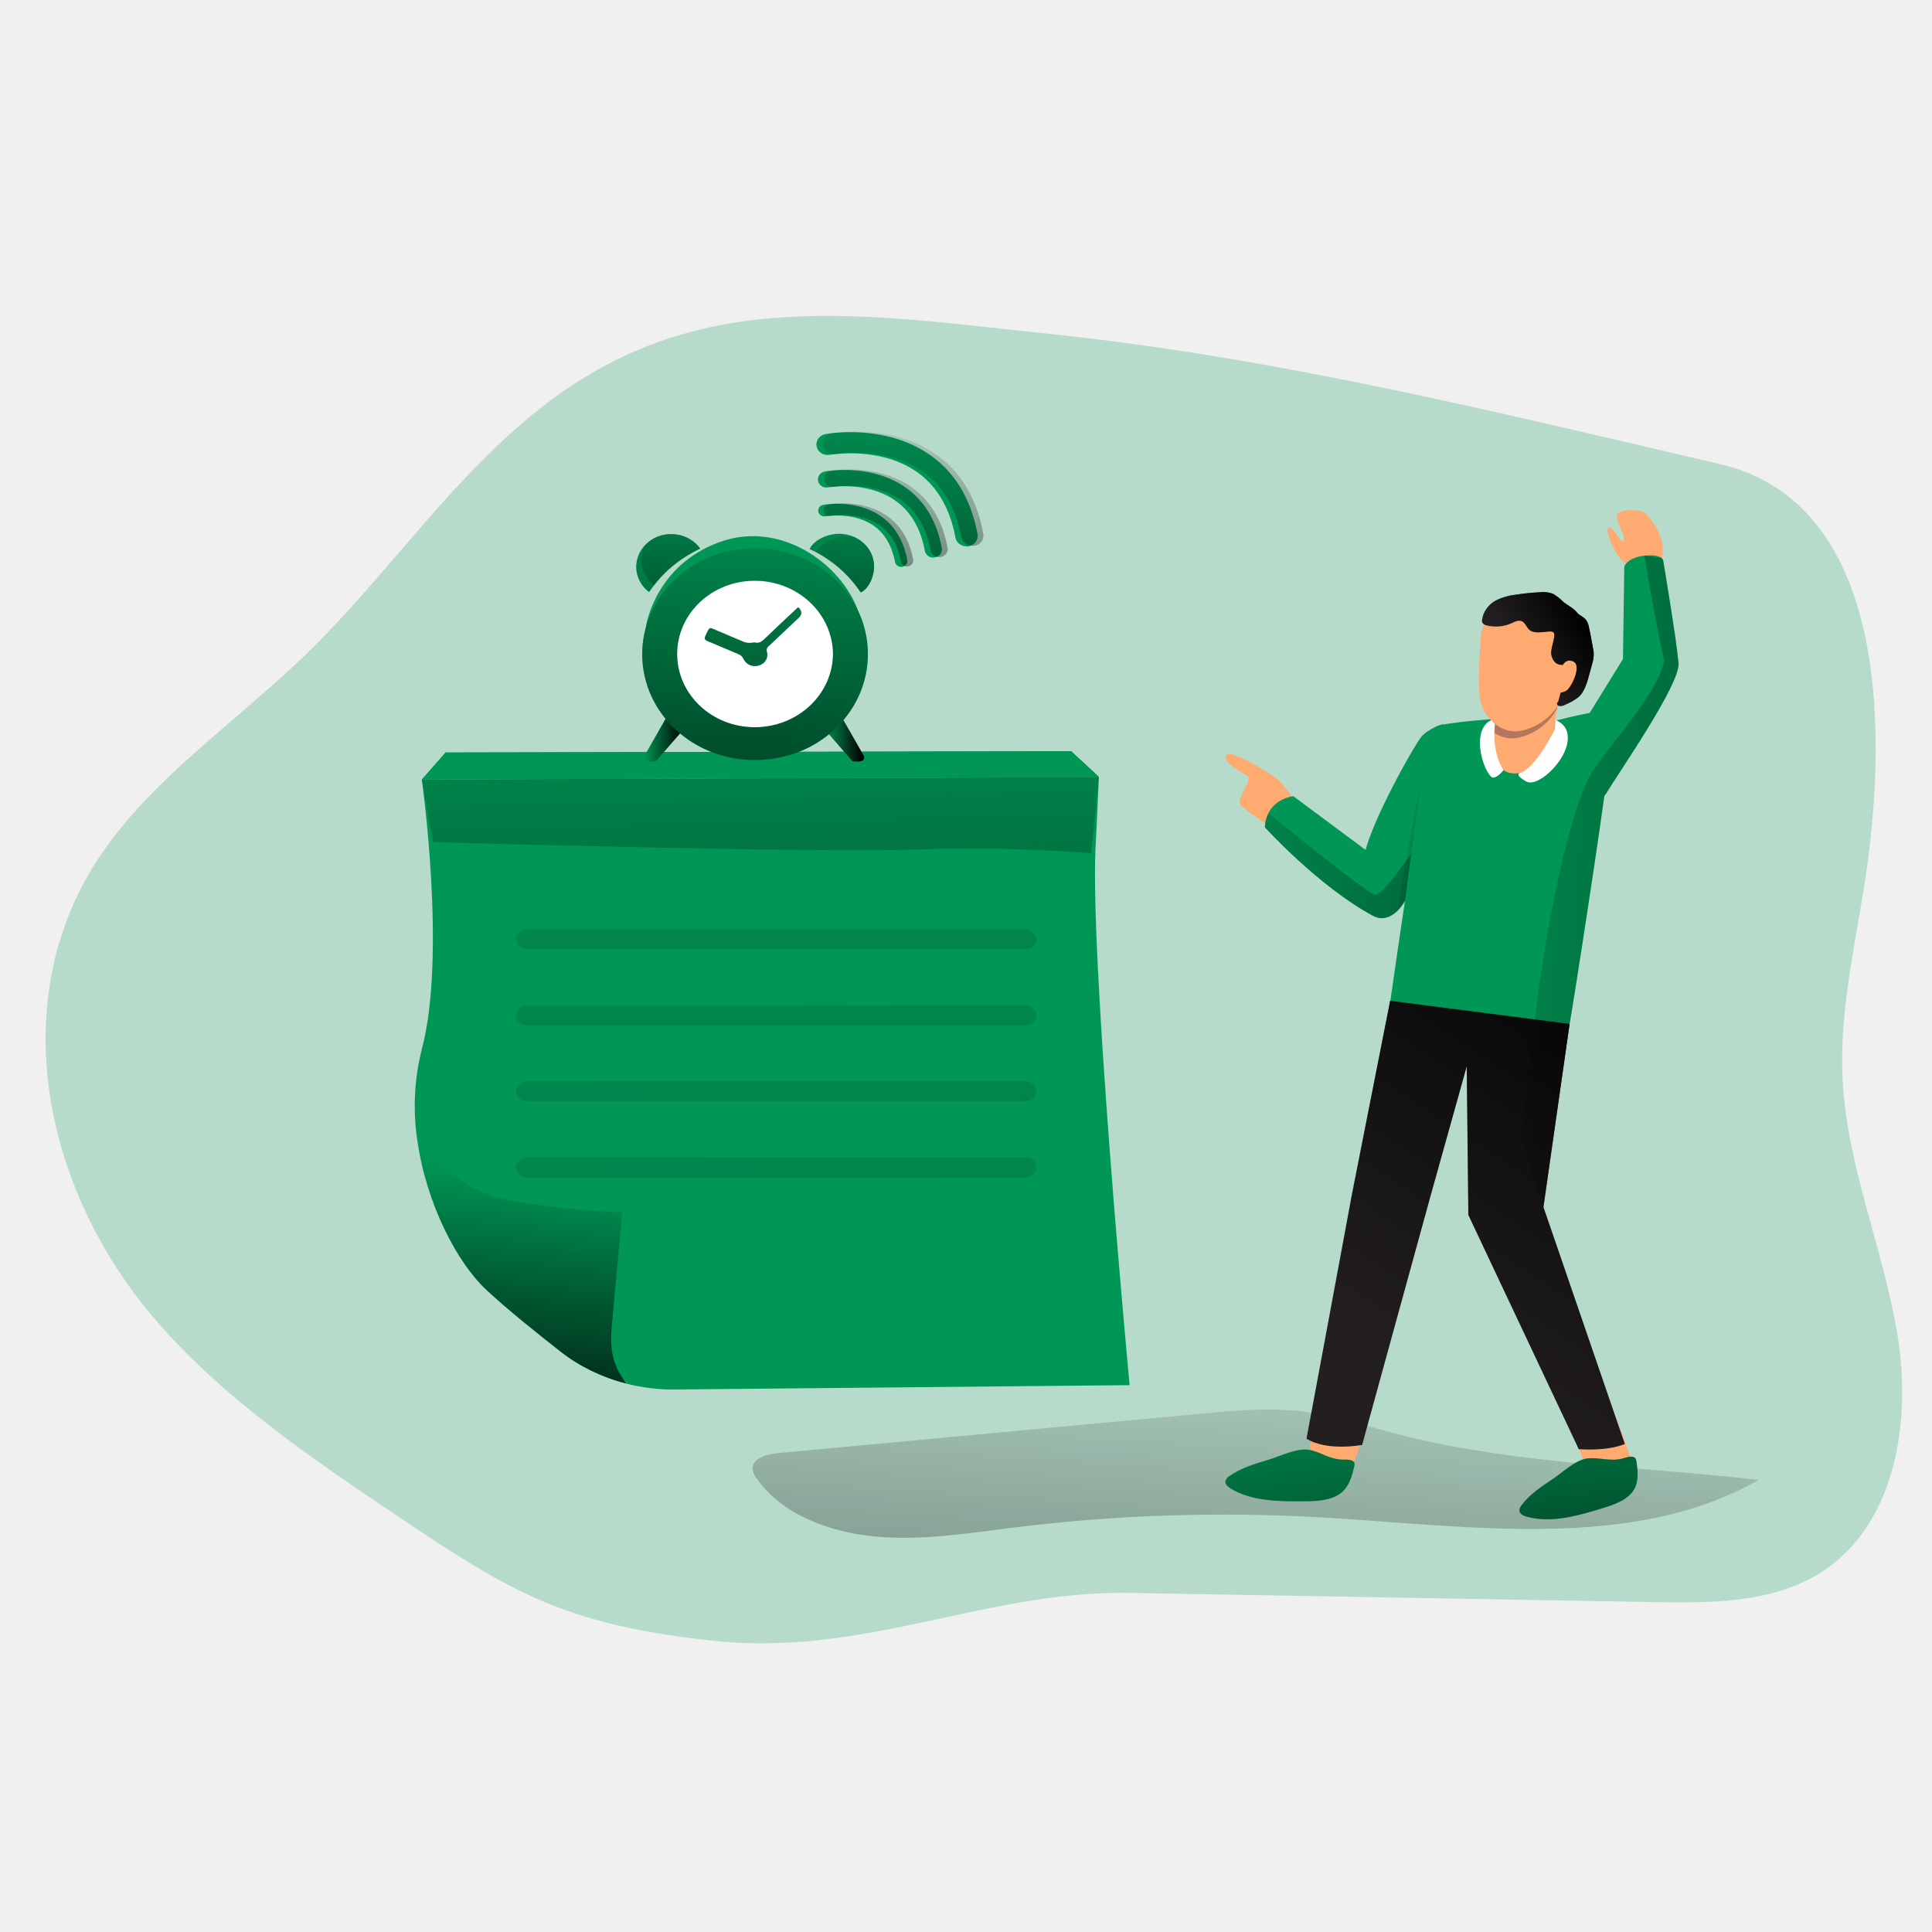
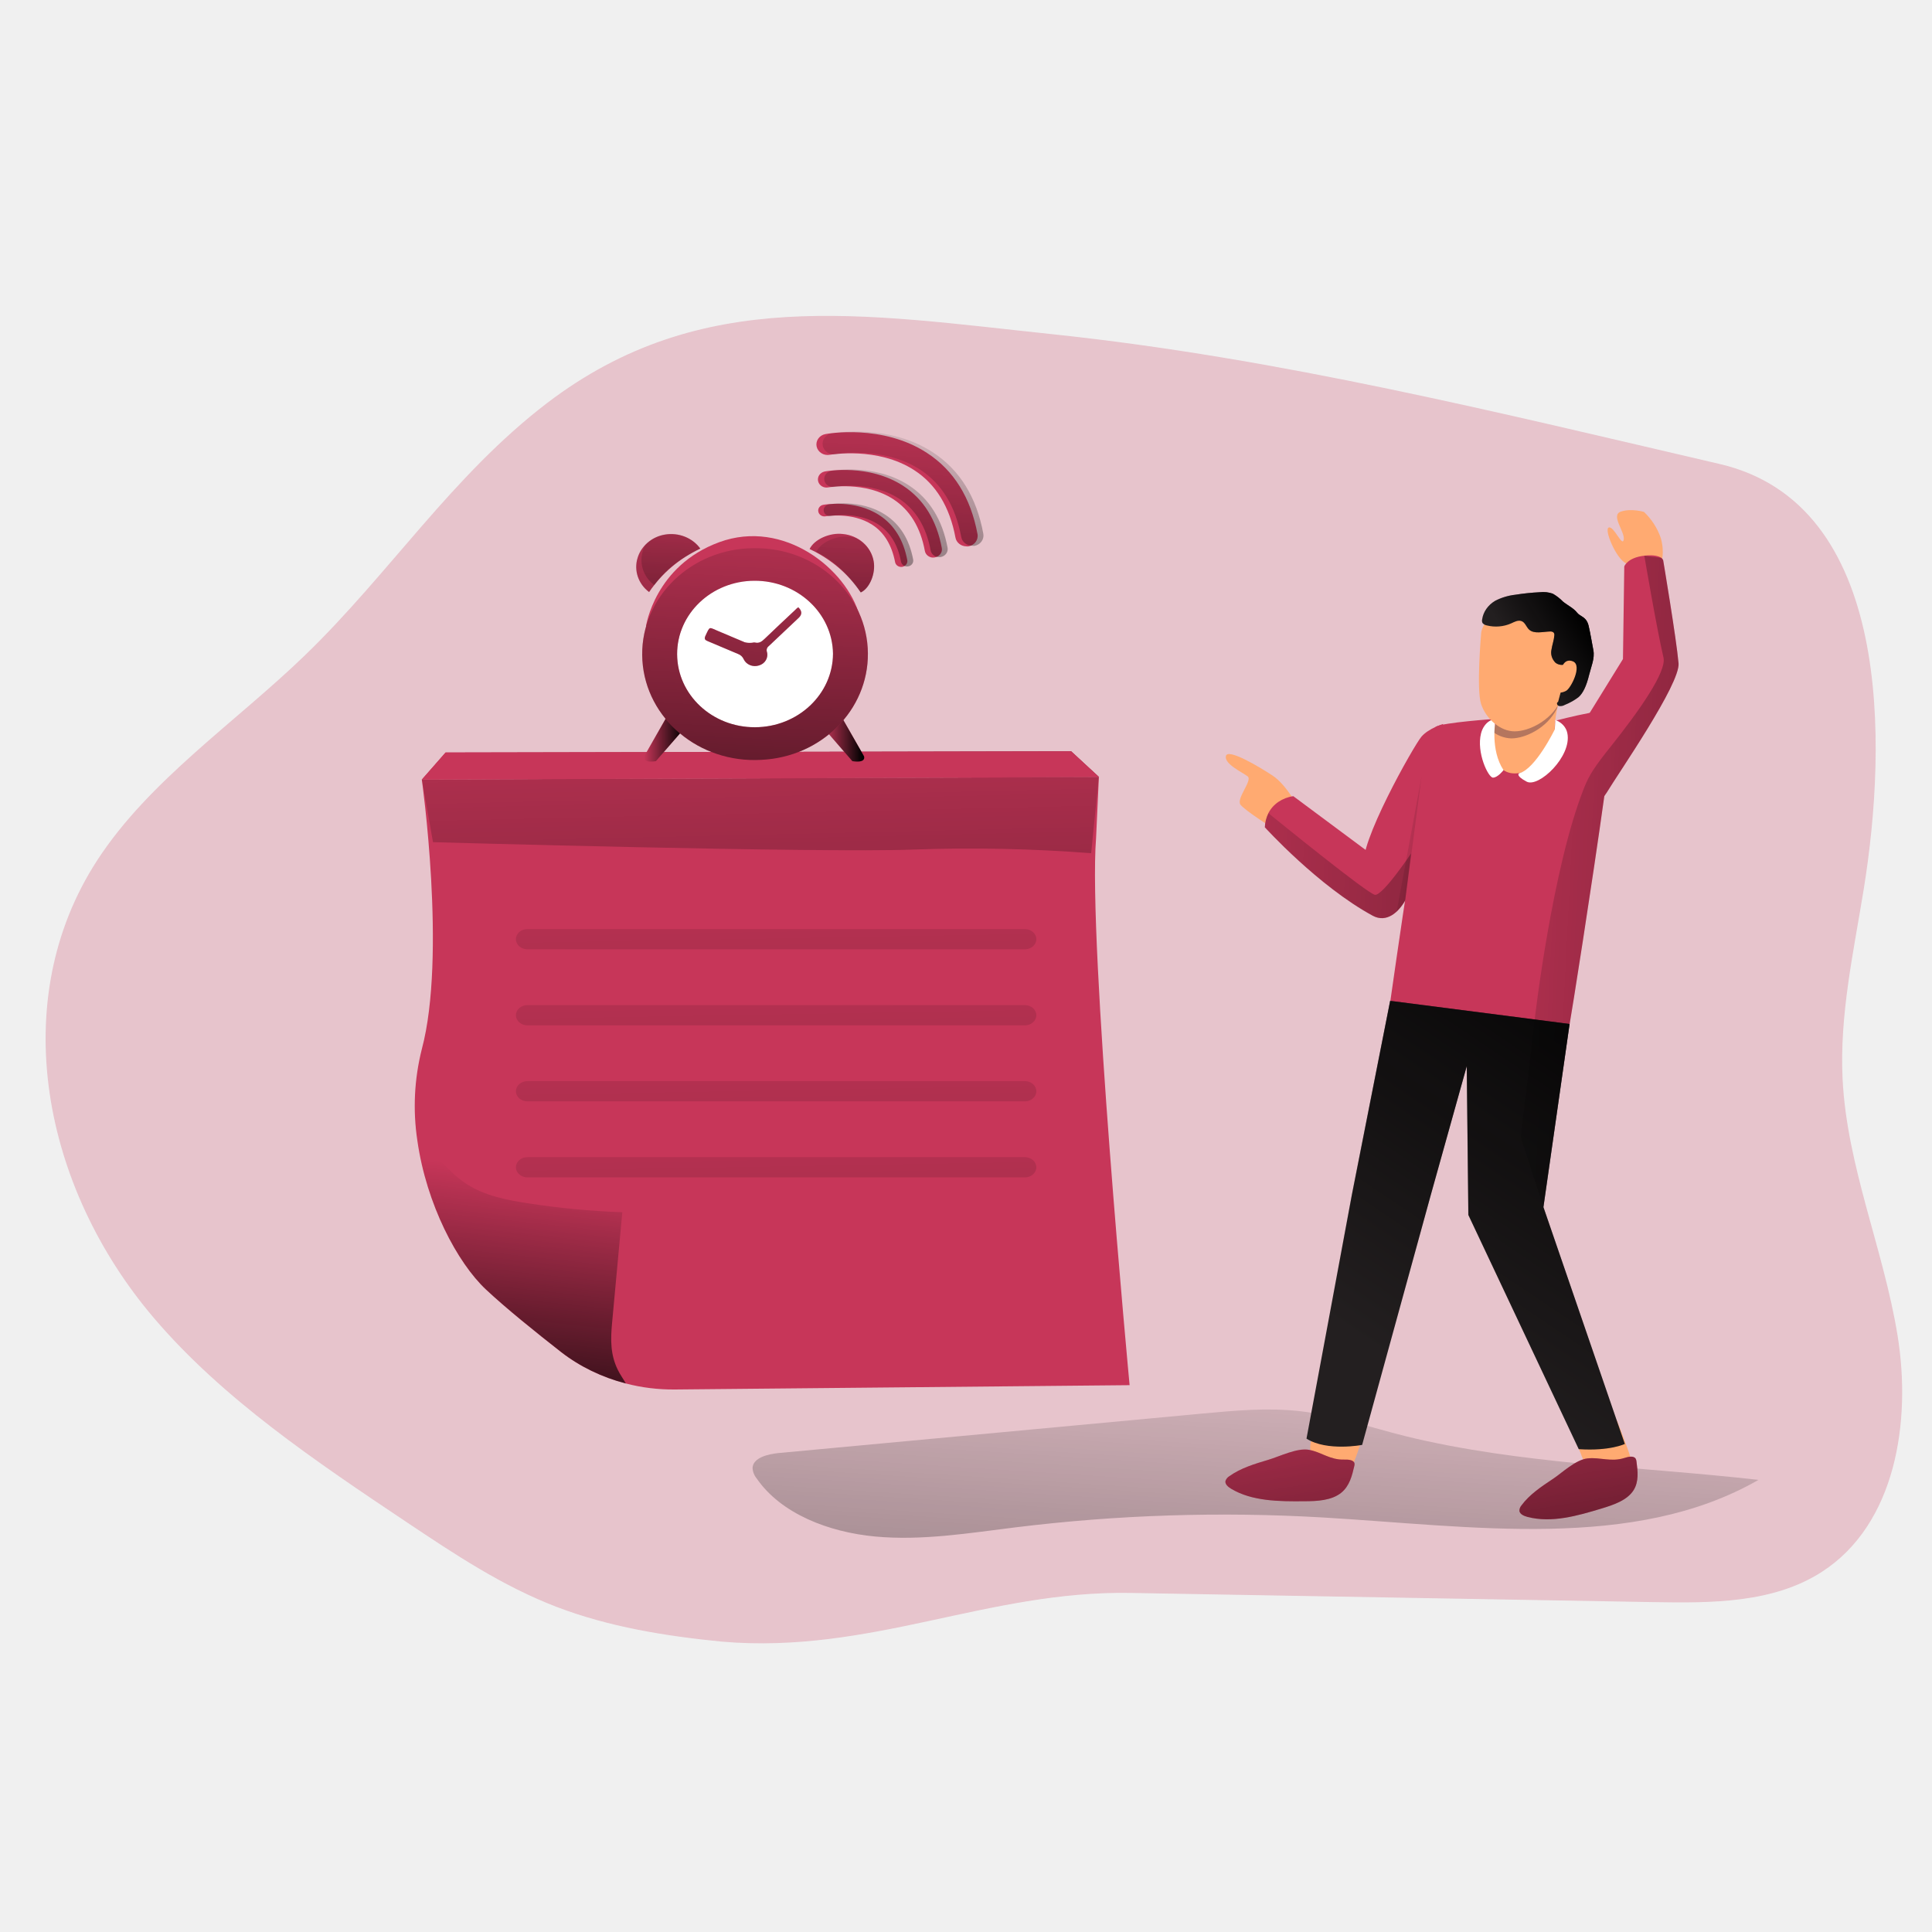
<svg xmlns="http://www.w3.org/2000/svg" xmlns:xlink="http://www.w3.org/1999/xlink" id="_0241_reminder_note" viewBox="0 0 500 500" data-imageid="reminder-note-8" imageName="Reminder Note" class="illustrations_image" style="width: 154px;">
  <defs>
    <style>.cls-1_reminder-note-8{fill:url(#linear-gradient);}.cls-1_reminder-note-8,.cls-2_reminder-note-8,.cls-3_reminder-note-8,.cls-4_reminder-note-8,.cls-5_reminder-note-8,.cls-6_reminder-note-8,.cls-7_reminder-note-8,.cls-8_reminder-note-8,.cls-9_reminder-note-8,.cls-10_reminder-note-8,.cls-11_reminder-note-8,.cls-12_reminder-note-8,.cls-13_reminder-note-8,.cls-14_reminder-note-8,.cls-15_reminder-note-8,.cls-16_reminder-note-8,.cls-17_reminder-note-8,.cls-18_reminder-note-8,.cls-19_reminder-note-8,.cls-20_reminder-note-8,.cls-21_reminder-note-8,.cls-22_reminder-note-8,.cls-23_reminder-note-8,.cls-24_reminder-note-8,.cls-25_reminder-note-8,.cls-26_reminder-note-8,.cls-27_reminder-note-8,.cls-28_reminder-note-8,.cls-29_reminder-note-8,.cls-30_reminder-note-8,.cls-31_reminder-note-8,.cls-32_reminder-note-8,.cls-33_reminder-note-8{stroke-width:0px;}.cls-1_reminder-note-8,.cls-20_reminder-note-8,.cls-21_reminder-note-8,.cls-22_reminder-note-8,.cls-23_reminder-note-8,.cls-24_reminder-note-8{opacity:.26;}.cls-1_reminder-note-8,.cls-20_reminder-note-8,.cls-21_reminder-note-8,.cls-22_reminder-note-8,.cls-23_reminder-note-8,.cls-24_reminder-note-8,.cls-28_reminder-note-8{isolation:isolate;}.cls-2_reminder-note-8{fill:url(#linear-gradient-25-reminder-note-8);}.cls-3_reminder-note-8{fill:url(#linear-gradient-11-reminder-note-8);}.cls-4_reminder-note-8{fill:url(#linear-gradient-12-reminder-note-8);}.cls-5_reminder-note-8{fill:url(#linear-gradient-13-reminder-note-8);}.cls-6_reminder-note-8{fill:url(#linear-gradient-10-reminder-note-8);}.cls-7_reminder-note-8{fill:url(#linear-gradient-17-reminder-note-8);}.cls-8_reminder-note-8{fill:url(#linear-gradient-16-reminder-note-8);}.cls-9_reminder-note-8{fill:url(#linear-gradient-19-reminder-note-8);}.cls-10_reminder-note-8{fill:url(#linear-gradient-15-reminder-note-8);}.cls-11_reminder-note-8{fill:url(#linear-gradient-23-reminder-note-8);}.cls-12_reminder-note-8{fill:url(#linear-gradient-21-reminder-note-8);}.cls-13_reminder-note-8{fill:url(#linear-gradient-18-reminder-note-8);}.cls-14_reminder-note-8{fill:url(#linear-gradient-14-reminder-note-8);}.cls-15_reminder-note-8{fill:url(#linear-gradient-22-reminder-note-8);}.cls-16_reminder-note-8{fill:url(#linear-gradient-20-reminder-note-8);}.cls-17_reminder-note-8{fill:url(#linear-gradient-27-reminder-note-8);}.cls-18_reminder-note-8{fill:url(#linear-gradient-24-reminder-note-8);}.cls-19_reminder-note-8{fill:url(#linear-gradient-26-reminder-note-8);}.cls-20_reminder-note-8{fill:url(#linear-gradient-6-reminder-note-8);}.cls-21_reminder-note-8{fill:url(#linear-gradient-4-reminder-note-8);}.cls-22_reminder-note-8{fill:url(#linear-gradient-8-reminder-note-8);}.cls-23_reminder-note-8{fill:url(#linear-gradient-7-reminder-note-8);}.cls-24_reminder-note-8{fill:url(#linear-gradient-5-reminder-note-8);}.cls-25_reminder-note-8{fill:url(#linear-gradient-2-reminder-note-8);}.cls-26_reminder-note-8{fill:url(#linear-gradient-3-reminder-note-8);}.cls-27_reminder-note-8{fill:url(#linear-gradient-9-reminder-note-8);}.cls-28_reminder-note-8{opacity:.24;}.cls-28_reminder-note-8,.cls-33_reminder-note-8{fill:#68e1fd;}.cls-29_reminder-note-8{fill:#231f20;}.cls-30_reminder-note-8{fill:#b5765e;}.cls-31_reminder-note-8{fill:#fff;}.cls-32_reminder-note-8{fill:#ffaa71;}</style>
    <linearGradient id="linear-gradient-reminder-note-8" x1="233.96" y1="3628.71" x2="235.93" y2="3514.52" gradientTransform="translate(-31 3904.32) scale(1 -1)" gradientUnits="userSpaceOnUse">
      <stop offset="0" stop-color="#010101" stop-opacity="0" />
      <stop offset=".95" stop-color="#010101" />
    </linearGradient>
    <linearGradient id="linear-gradient-2-reminder-note-8" x1="170.03" y1="3548.43" x2="161.26" y2="3467.56" gradientTransform="translate(-32.45 3851.32) scale(1 -1)" xlink:href="#linear-gradient-reminder-note-8" />
    <linearGradient id="linear-gradient-3-reminder-note-8" x1="228.32" y1="3689.82" x2="235.12" y2="3394.29" gradientTransform="translate(-32.45 3851.32) scale(1 -1)" xlink:href="#linear-gradient-reminder-note-8" />
    <linearGradient id="linear-gradient-4-reminder-note-8" x1="140.19" y1="3706.24" x2="315.42" y2="3706.24" xlink:href="#linear-gradient-reminder-note-8" />
    <linearGradient id="linear-gradient-5-reminder-note-8" x1="231.07" y1="3706.77" x2="233.05" y2="3592.57" xlink:href="#linear-gradient-reminder-note-8" />
    <linearGradient id="linear-gradient-6-reminder-note-8" x1="231.07" y1="3687.1" x2="233.05" y2="3572.89" xlink:href="#linear-gradient-reminder-note-8" />
    <linearGradient id="linear-gradient-7-reminder-note-8" x1="231.07" y1="3667.42" x2="233.05" y2="3553.22" xlink:href="#linear-gradient-reminder-note-8" />
    <linearGradient id="linear-gradient-8-reminder-note-8" x1="231.07" y1="3647.75" x2="233.05" y2="3533.55" xlink:href="#linear-gradient-reminder-note-8" />
    <linearGradient id="linear-gradient-9-reminder-note-8" x1="199.13" y1="3660.59" x2="209.74" y2="3660.59" gradientTransform="translate(-32.45 3851.32) scale(1 -1)" xlink:href="#linear-gradient-reminder-note-8" />
    <linearGradient id="linear-gradient-10-reminder-note-8" x1="245.51" y1="3660.59" x2="256.11" y2="3660.59" gradientTransform="translate(-32.45 3851.32) scale(1 -1)" xlink:href="#linear-gradient-reminder-note-8" />
    <linearGradient id="linear-gradient-11-reminder-note-8" x1="229.76" y1="3728.23" x2="223.22" y2="3570.17" gradientTransform="translate(-32.45 3851.32) scale(1 -1)" xlink:href="#linear-gradient-reminder-note-8" />
    <linearGradient id="linear-gradient-12-reminder-note-8" x1="251.16" y1="3727.4" x2="244.62" y2="3569.29" gradientTransform="translate(-32.45 3851.32) scale(1 -1)" xlink:href="#linear-gradient-reminder-note-8" />
    <linearGradient id="linear-gradient-13-reminder-note-8" x1="251.99" y1="3726.09" x2="245.73" y2="3574.89" gradientTransform="translate(-32.45 3851.32) scale(1 -1)" xlink:href="#linear-gradient-reminder-note-8" />
    <linearGradient id="linear-gradient-14-reminder-note-8" x1="206.31" y1="3729.16" x2="199.76" y2="3570.86" gradientTransform="translate(-32.45 3851.32) scale(1 -1)" xlink:href="#linear-gradient-reminder-note-8" />
    <linearGradient id="linear-gradient-15-reminder-note-8" x1="206.88" y1="3727.16" x2="201.14" y2="3588.33" gradientTransform="translate(-32.45 3851.32) scale(1 -1)" xlink:href="#linear-gradient-reminder-note-8" />
    <linearGradient id="linear-gradient-16-reminder-note-8" x1="229.14" y1="3728.33" x2="222.59" y2="3570.03" gradientTransform="translate(-32.45 3851.32) scale(1 -1)" xlink:href="#linear-gradient-reminder-note-8" />
    <linearGradient id="linear-gradient-17-reminder-note-8" x1="259.17" y1="3751.35" x2="252.37" y2="3616.99" gradientTransform="translate(-32.45 3851.32) scale(1 -1)" xlink:href="#linear-gradient-reminder-note-8" />
    <linearGradient id="linear-gradient-18-reminder-note-8" x1="263.41" y1="3751.16" x2="256.6" y2="3616.81" gradientTransform="translate(-32.45 3851.32) scale(1 -1)" xlink:href="#linear-gradient-reminder-note-8" />
    <linearGradient id="linear-gradient-19-reminder-note-8" x1="267.49" y1="3750.99" x2="260.69" y2="3616.64" gradientTransform="translate(-32.45 3851.32) scale(1 -1)" xlink:href="#linear-gradient-reminder-note-8" />
    <linearGradient id="linear-gradient-20-reminder-note-8" x1="360.67" y1="3520.64" x2="341.31" y2="3222.08" gradientTransform="translate(-32.45 3851.32) scale(1 -1)" xlink:href="#linear-gradient-reminder-note-8" />
    <linearGradient id="linear-gradient-21-reminder-note-8" x1="396.58" y1="3496.33" x2="471.12" y2="3607.12" gradientTransform="translate(-32.45 3851.32) scale(1 -1)" xlink:href="#linear-gradient-reminder-note-8" />
    <linearGradient id="linear-gradient-22-reminder-note-8" x1="426.01" y1="3680.75" x2="442.78" y2="3691.15" gradientTransform="translate(-32.45 3851.32) scale(1 -1)" xlink:href="#linear-gradient-reminder-note-8" />
    <linearGradient id="linear-gradient-23-reminder-note-8" x1="390.83" y1="3686.57" x2="448.76" y2="3677.51" xlink:href="#linear-gradient-reminder-note-8" />
    <linearGradient id="linear-gradient-24-reminder-note-8" x1="360.8" y1="3504.34" x2="382.94" y2="3366.49" gradientTransform="translate(-32.45 3851.32) scale(1 -1)" xlink:href="#linear-gradient-reminder-note-8" />
    <linearGradient id="linear-gradient-25-reminder-note-8" x1="433.22" y1="3513.97" x2="455.01" y2="3378.31" gradientTransform="translate(-32.45 3851.32) scale(1 -1)" xlink:href="#linear-gradient-reminder-note-8" />
    <linearGradient id="linear-gradient-26-reminder-note-8" x1="394.45" y1="3625.78" x2="661.66" y2="3612.26" gradientTransform="translate(-32.45 3851.32) scale(1 -1)" xlink:href="#linear-gradient-reminder-note-8" />
    <linearGradient id="linear-gradient-27-reminder-note-8" x1="320.88" y1="3630.04" x2="615.05" y2="3615.17" gradientTransform="translate(-32.45 3851.32) scale(1 -1)" xlink:href="#linear-gradient-reminder-note-8" />
  </defs>
-   <path id="background_reminder-note-8" class="cls-28_reminder-note-8 targetColor" d="M79.01,169.51c-18.19,17.57-40.37,32.43-53.8,53.06-23.77,36.5-14.08,84.83,14.59,118.49,17.89,21.01,41.98,37.18,65.73,53.07,12.15,8.11,24.46,16.33,38.44,21.7,13.54,5.2,28.25,7.59,42.93,9.03,38.47,3.27,68.59-13.26,105.7-12.61,45.17.8,90.33,1.59,135.5,2.38,14.93.26,30.86.26,43.4-7.84,19.05-12.29,23.22-38.76,19.59-61.14-3.63-22.38-13.11-43.75-14.23-66.39-.82-16.49,2.83-32.83,5.47-49.13,6.08-37.56,7.47-99.63-37.3-110.05-57.19-13.3-114-27.4-172.53-33.57-49.32-5.2-91.05-12.61-130.9,17.79-24.59,18.79-40.82,44.18-62.59,65.2Z" style="fill: #009655;" />
+   <path id="background_reminder-note-8" class="cls-28_reminder-note-8 targetColor" d="M79.01,169.51c-18.19,17.57-40.37,32.43-53.8,53.06-23.77,36.5-14.08,84.83,14.59,118.49,17.89,21.01,41.98,37.18,65.73,53.07,12.15,8.11,24.46,16.33,38.44,21.7,13.54,5.2,28.25,7.59,42.93,9.03,38.47,3.27,68.59-13.26,105.7-12.61,45.17.8,90.33,1.59,135.5,2.38,14.93.26,30.86.26,43.4-7.84,19.05-12.29,23.22-38.76,19.59-61.14-3.63-22.38-13.11-43.75-14.23-66.39-.82-16.49,2.83-32.83,5.47-49.13,6.08-37.56,7.47-99.63-37.3-110.05-57.19-13.3-114-27.4-172.53-33.57-49.32-5.2-91.05-12.61-130.9,17.79-24.59,18.79-40.82,44.18-62.59,65.2Z" style="fill: #C73659;" />
  <g id="note_reminder-note-8">
    <path class="cls-1_reminder-note-8" d="M139.38,318.5h128.72c1.64,0,2.98,1.17,2.98,2.62h0c0,1.45-1.33,2.62-2.98,2.62h-128.72c-1.64,0-2.98-1.17-2.98-2.62h0c0-1.45,1.33-2.62,2.98-2.62Z" />
-     <path class="cls-33_reminder-note-8 targetColor" d="M292.34,358.48l-117.68,1.12c-4.3.04-8.59-.48-12.71-1.56-6.18-1.6-11.88-4.36-16.72-8.11-6.57-5.14-14.29-11.35-19.47-16.21-7.37-6.9-15.41-22.01-17.75-38.55-1.19-7.88-.8-15.87,1.15-23.63,6.45-24.14,0-69.82,0-69.82l175.23-.64-.73,15.86c-2.13,26.69,8.68,141.54,8.68,141.54Z" style="fill: #009655;" />
+     <path class="cls-33_reminder-note-8 targetColor" d="M292.34,358.48l-117.68,1.12c-4.3.04-8.59-.48-12.71-1.56-6.18-1.6-11.88-4.36-16.72-8.11-6.57-5.14-14.29-11.35-19.47-16.21-7.37-6.9-15.41-22.01-17.75-38.55-1.19-7.88-.8-15.87,1.15-23.63,6.45-24.14,0-69.82,0-69.82l175.23-.64-.73,15.86c-2.13,26.69,8.68,141.54,8.68,141.54Z" style="fill: #C73659;" />
    <path class="cls-25_reminder-note-8" d="M161.98,358.04c-6.18-1.6-11.88-4.36-16.72-8.11-6.57-5.14-14.29-11.35-19.47-16.21-7.37-6.9-15.41-22.01-17.75-38.55,4.73,3.24,7.88,8.15,12.79,11.29,4.61,2.98,10.34,4.13,15.94,4.97,8.03,1.25,16.14,2.01,24.28,2.3l-2.65,28.71c-.39,4.22-.46,8.11,1.49,12.07.54,1.13,1.39,2.31,2.08,3.53Z" />
    <path class="cls-26_reminder-note-8" d="M112.07,217.95s100.05,2.85,124.35,1.91c15.33-.55,30.69-.23,45.97.95l1.98-19.67-175.19.61,2.88,16.21Z" />
-     <polygon class="cls-33_reminder-note-8 targetColor" points="109.19 201.73 115.31 194.75 277.21 194.43 284.42 201.09 109.19 201.73" style="fill: #009655;" />
+     <polygon class="cls-33_reminder-note-8 targetColor" points="109.19 201.73 115.31 194.75 277.21 194.43 284.42 201.09 109.19 201.73" style="fill: #C73659;" />
    <polygon class="cls-21_reminder-note-8" points="109.19 201.73 115.31 194.75 277.21 194.43 284.42 201.09 109.19 201.73" />
    <path class="cls-24_reminder-note-8" d="M136.5,240.44h128.72c1.64,0,2.98,1.17,2.98,2.62h0c0,1.45-1.33,2.62-2.98,2.62h-128.72c-1.64,0-2.98-1.17-2.98-2.62h0c0-1.45,1.33-2.62,2.98-2.62Z" />
    <path class="cls-20_reminder-note-8" d="M136.5,260.12h128.72c1.64,0,2.98,1.17,2.98,2.62h0c0,1.45-1.33,2.62-2.98,2.62h-128.72c-1.64,0-2.98-1.17-2.98-2.62h0c0-1.45,1.33-2.62,2.98-2.62Z" />
    <path class="cls-23_reminder-note-8" d="M136.5,279.79h128.72c1.64,0,2.98,1.17,2.98,2.62h0c0,1.45-1.33,2.62-2.98,2.62h-128.72c-1.64,0-2.98-1.17-2.98-2.62h0c0-1.45,1.33-2.62,2.98-2.62Z" />
    <path class="cls-22_reminder-note-8" d="M136.5,299.47h128.72c1.64,0,2.98,1.17,2.98,2.62h0c0,1.45-1.33,2.62-2.98,2.62h-128.72c-1.64,0-2.98-1.17-2.98-2.62h0c0-1.45,1.33-2.62,2.98-2.62Z" />
-     <polygon class="cls-33_reminder-note-8 targetColor" points="109.19 201.73 115.31 194.75 277.21 194.43 284.42 201.09 109.19 201.73" style="fill: #009655;" />
+     <polygon class="cls-33_reminder-note-8 targetColor" points="109.19 201.73 115.31 194.75 277.21 194.43 284.42 201.09 109.19 201.73" style="fill: #C73659;" />
  </g>
  <g id="time_reminder-note-8">
-     <path class="cls-33_reminder-note-8 targetColor" d="M167.19,162.05s2.26-15.63,18.97-21.74c16.71-6.11,32.97,6.96,36.29,19.04,3.32,12.08-55.26,2.7-55.26,2.7Z" style="fill: #009655;" />
+     <path class="cls-33_reminder-note-8 targetColor" d="M167.19,162.05s2.26-15.63,18.97-21.74c16.71-6.11,32.97,6.96,36.29,19.04,3.32,12.08-55.26,2.7-55.26,2.7Z" style="fill: #C73659;" />
    <ellipse class="cls-31_reminder-note-8" cx="196.34" cy="169.32" rx="21.15" ry="19.97" />
-     <path class="cls-33_reminder-note-8 targetColor" d="M173.21,184.36l-6.48,11.35s-.75,1.85,3.01,1.28l7.53-8.67-4.07-3.96Z" style="fill: #009655;" />
-     <path class="cls-33_reminder-note-8 targetColor" d="M217.12,184.36l6.48,11.35s.76,1.85-3.01,1.28l-7.52-8.67,4.06-3.96Z" style="fill: #009655;" />
+     <path class="cls-33_reminder-note-8 targetColor" d="M173.21,184.36l-6.48,11.35s-.75,1.85,3.01,1.28l7.53-8.67-4.07-3.96Z" style="fill: #C73659;" />
+     <path class="cls-33_reminder-note-8 targetColor" d="M217.12,184.36l6.48,11.35s.76,1.85-3.01,1.28l-7.52-8.67,4.06-3.96Z" style="fill: #C73659;" />
    <path class="cls-27_reminder-note-8" d="M173.21,184.36l-6.48,11.35s-.75,1.85,3.01,1.28l7.53-8.67-4.07-3.96Z" />
    <path class="cls-6_reminder-note-8" d="M217.12,184.36l6.48,11.35s.76,1.85-3.01,1.28l-7.52-8.67,4.06-3.96Z" />
-     <path class="cls-33_reminder-note-8 targetColor" d="M195.35,141.87c16.04-.11,29.14,12.06,29.26,27.2.12,14.71-12.08,26.88-27.64,27.58-16.01.9-29.77-10.63-30.72-25.74-.95-15.12,11.26-28.1,27.27-29,.62-.03,1.24-.05,1.87-.05h-.03ZM215.58,169.17c-.14-10.49-9.22-18.92-20.34-18.87-11.09.04-20.04,8.56-20,19.03.05,10.47,9.07,18.92,20.16,18.88,11.12-.04,20.13-8.54,20.18-19.03Z" style="fill: #009655;" />
-     <path class="cls-33_reminder-note-8 targetColor" d="M209.53,142.09c1.19-2.5,5.21-4.3,8.59-3.89,4.04.36,7.31,3.24,7.98,7.01.58,3.09-.99,7.01-3.33,8.11-3.24-4.81-7.82-8.7-13.24-11.23Z" style="fill: #009655;" />
-     <path class="cls-33_reminder-note-8 targetColor" d="M167.99,153.22c-2.81-2.1-3.99-5.61-2.97-8.85.95-3.1,3.67-5.43,7.03-6.01,3.55-.61,7.14.8,9.19,3.61-5.42,2.54-10,6.43-13.25,11.25Z" style="fill: #009655;" />
-     <path class="cls-33_reminder-note-8 targetColor" d="M206.58,157.15q1.54,1.42.11,2.76c-2.58,2.43-5.15,4.86-7.73,7.3-.47.35-.66.94-.48,1.48.45,1.51-.47,3.08-2.06,3.53-1.57.51-3.29-.19-3.96-1.62-.27-.63-.81-1.13-1.49-1.37-2.63-1.09-5.23-2.23-7.86-3.32-.7-.28-.86-.59-.58-1.29,1.28-2.7.86-2.31,3.37-1.29,2.28.93,4.53,1.95,6.82,2.88.56.15,1.14.2,1.72.15.31,0,.64-.15.93-.08,1.13.28,1.8-.28,2.53-.97,2.58-2.49,5.21-4.94,7.83-7.4.27-.29.54-.53.85-.76Z" style="fill: #009655;" />
+     <path class="cls-33_reminder-note-8 targetColor" d="M195.35,141.87c16.04-.11,29.14,12.06,29.26,27.2.12,14.71-12.08,26.88-27.64,27.58-16.01.9-29.77-10.63-30.72-25.74-.95-15.12,11.26-28.1,27.27-29,.62-.03,1.24-.05,1.87-.05h-.03ZM215.58,169.17c-.14-10.49-9.22-18.92-20.34-18.87-11.09.04-20.04,8.56-20,19.03.05,10.47,9.07,18.92,20.16,18.88,11.12-.04,20.13-8.54,20.18-19.03Z" style="fill: #C73659;" />
+     <path class="cls-33_reminder-note-8 targetColor" d="M209.53,142.09c1.19-2.5,5.21-4.3,8.59-3.89,4.04.36,7.31,3.24,7.98,7.01.58,3.09-.99,7.01-3.33,8.11-3.24-4.81-7.82-8.7-13.24-11.23Z" style="fill: #C73659;" />
+     <path class="cls-33_reminder-note-8 targetColor" d="M167.99,153.22c-2.81-2.1-3.99-5.61-2.97-8.85.95-3.1,3.67-5.43,7.03-6.01,3.55-.61,7.14.8,9.19,3.61-5.42,2.54-10,6.43-13.25,11.25Z" style="fill: #C73659;" />
+     <path class="cls-33_reminder-note-8 targetColor" d="M206.58,157.15q1.54,1.42.11,2.76c-2.58,2.43-5.15,4.86-7.73,7.3-.47.35-.66.94-.48,1.48.45,1.51-.47,3.08-2.06,3.53-1.57.51-3.29-.19-3.96-1.62-.27-.63-.81-1.13-1.49-1.37-2.63-1.09-5.23-2.23-7.86-3.32-.7-.28-.86-.59-.58-1.29,1.28-2.7.86-2.31,3.37-1.29,2.28.93,4.53,1.95,6.82,2.88.56.15,1.14.2,1.72.15.31,0,.64-.15.93-.08,1.13.28,1.8-.28,2.53-.97,2.58-2.49,5.21-4.94,7.83-7.4.27-.29.54-.53.85-.76Z" style="fill: #C73659;" />
    <path class="cls-3_reminder-note-8" d="M195.35,141.87c16.04-.11,29.14,12.06,29.26,27.2.12,14.71-12.08,26.88-27.64,27.58-16.01.9-29.77-10.63-30.72-25.74-.95-15.12,11.26-28.1,27.27-29,.62-.03,1.24-.05,1.87-.05h-.03ZM215.58,169.17c-.14-10.49-9.22-18.92-20.34-18.87-11.09.04-20.04,8.56-20,19.03.05,10.47,9.07,18.92,20.16,18.88,11.12-.04,20.13-8.54,20.18-19.03Z" />
    <path class="cls-4_reminder-note-8" d="M222.77,153.33c-.1-.12-.16-.21-.23-.3-.41-.61-.86-1.18-1.31-1.76-3.07-3.9-7.09-7.04-11.71-9.18,1.19-2.51,5.23-4.3,8.59-3.91,1.21.14,2.38.5,3.44,1.06,2.42,1.21,4.1,3.42,4.53,5.97.61,3.09-.96,7.02-3.3,8.11Z" />
    <path class="cls-5_reminder-note-8" d="M222.77,153.33c-.1-.12-.16-.21-.23-.3-.45-.61-.86-1.18-1.31-1.76-2.7-3.45-5.81-6.49-9.98-8.45,1.19-2.52,5.23-4.3,8.59-3.91.58.06,1.16.17,1.72.33,2.42,1.21,4.1,3.42,4.53,5.97.6,3.09-.97,7.02-3.31,8.11Z" />
    <path class="cls-14_reminder-note-8" d="M181.24,141.97l-.58.28c-1,.51-1.96,1.05-2.89,1.62-.16.1-.33.19-.46.28-3.04,1.95-5.7,4.37-7.89,7.15,0,0-.06.09-.09.12-.49.58-.94,1.19-1.35,1.82-2.82-2.12-4-5.65-2.98-8.92.37-1.29,1.09-2.47,2.09-3.42,1.3-1.35,3.03-2.26,4.94-2.58,3.57-.61,7.18.83,9.21,3.66Z" />
    <path class="cls-10_reminder-note-8" d="M181.24,141.97l-.58.28c-1,.54-1.96,1.05-2.89,1.62-.16.1-.33.19-.46.28-3.13,1.83-5.82,4.27-7.89,7.15,0,0-.06.09-.09.12-2.82-2.1-3.99-5.62-2.95-8.86.15-.57.39-1.12.7-1.62,1.3-1.35,3.03-2.26,4.94-2.58,3.56-.62,7.16.8,9.21,3.62Z" />
    <path class="cls-8_reminder-note-8" d="M206.58,157.15q1.54,1.42.11,2.76c-2.58,2.43-5.15,4.86-7.73,7.3-.47.35-.66.94-.48,1.48.45,1.51-.47,3.08-2.06,3.53-1.57.51-3.29-.19-3.96-1.62-.27-.63-.81-1.13-1.49-1.37-2.63-1.09-5.23-2.23-7.86-3.32-.7-.28-.86-.59-.58-1.29,1.28-2.7.86-2.31,3.37-1.29,2.28.93,4.53,1.95,6.82,2.88.56.15,1.14.2,1.72.15.31,0,.64-.15.93-.08,1.13.28,1.8-.28,2.53-.97,2.58-2.49,5.21-4.94,7.83-7.4.27-.29.54-.53.85-.76Z" />
-     <path class="cls-33_reminder-note-8 targetColor" d="M233.22,146.72c-.78,0-1.44-.53-1.57-1.25-.86-4.4-2.81-7.65-5.91-9.66-5.26-3.4-12.02-2.2-12.08-2.19-.87.16-1.71-.38-1.88-1.2-.17-.82.4-1.61,1.26-1.77.33-.06,8.17-1.45,14.52,2.67,3.83,2.49,6.27,6.4,7.24,11.63.16.82-.42,1.6-1.29,1.75,0,0,0,0,0,0l-.28.02Z" style="fill: #009655;" />
-     <path class="cls-33_reminder-note-8 targetColor" d="M241.53,144.31c-1.08,0-2-.74-2.18-1.74-1.13-6.1-3.89-10.6-8.19-13.39-7.29-4.73-16.66-3.06-16.76-3.05-1.2.26-2.39-.45-2.67-1.58-.27-1.13.47-2.26,1.67-2.52.04,0,.09-.02.14-.03.47-.09,11.33-2.01,20.15,3.7,5.32,3.45,8.7,8.87,10.05,16.13.21,1.14-.6,2.23-1.81,2.43,0,0,0,0,0,0-.13.02-.26.03-.4.03Z" style="fill: #009655;" />
-     <path class="cls-33_reminder-note-8 targetColor" d="M250.12,141.39c-1.41,0-2.61-.96-2.85-2.27-1.48-7.95-5.07-13.83-10.68-17.45-9.5-6.16-21.72-3.98-21.84-3.97-1.57.29-3.09-.67-3.41-2.15-.31-1.48.71-2.92,2.28-3.21h0c.61-.12,14.76-2.63,26.26,4.86,6.93,4.49,11.34,11.57,13.1,21.03.27,1.49-.79,2.91-2.36,3.17-.17.02-.33.02-.5,0Z" style="fill: #009655;" />
+     <path class="cls-33_reminder-note-8 targetColor" d="M233.22,146.72c-.78,0-1.44-.53-1.57-1.25-.86-4.4-2.81-7.65-5.91-9.66-5.26-3.4-12.02-2.2-12.08-2.19-.87.16-1.71-.38-1.88-1.2-.17-.82.4-1.61,1.26-1.77.33-.06,8.17-1.45,14.52,2.67,3.83,2.49,6.27,6.4,7.24,11.63.16.82-.42,1.6-1.29,1.75,0,0,0,0,0,0l-.28.02Z" style="fill: #C73659;" />
+     <path class="cls-33_reminder-note-8 targetColor" d="M241.53,144.31c-1.08,0-2-.74-2.18-1.74-1.13-6.1-3.89-10.6-8.19-13.39-7.29-4.73-16.66-3.06-16.76-3.05-1.2.26-2.39-.45-2.67-1.58-.27-1.13.47-2.26,1.67-2.52.04,0,.09-.02.14-.03.47-.09,11.33-2.01,20.15,3.7,5.32,3.45,8.7,8.87,10.05,16.13.21,1.14-.6,2.23-1.81,2.43,0,0,0,0,0,0-.13.02-.26.03-.4.03Z" style="fill: #C73659;" />
+     <path class="cls-33_reminder-note-8 targetColor" d="M250.12,141.39c-1.41,0-2.61-.96-2.85-2.27-1.48-7.95-5.07-13.83-10.68-17.45-9.5-6.16-21.72-3.98-21.84-3.97-1.57.29-3.09-.67-3.41-2.15-.31-1.48.71-2.92,2.28-3.21h0c.61-.12,14.76-2.63,26.26,4.86,6.93,4.49,11.34,11.57,13.1,21.03.27,1.49-.79,2.91-2.36,3.17-.17.02-.33.02-.5,0Z" style="fill: #C73659;" />
    <path class="cls-7_reminder-note-8" d="M234.75,146.61c-.78,0-1.44-.53-1.57-1.26-.82-4.4-2.81-7.64-5.91-9.65-5.25-3.4-12.02-2.21-12.08-2.2-.86.22-1.74-.26-1.97-1.07-.23-.81.28-1.64,1.14-1.86.07-.02.14-.03.2-.04.33-.06,8.17-1.45,14.52,2.67,3.84,2.48,6.27,6.4,7.25,11.63.15.82-.43,1.61-1.31,1.75-.09.02-.19.02-.28.02Z" />
    <path class="cls-13_reminder-note-8" d="M243.03,144.18c-1.08,0-2-.73-2.18-1.73-1.13-6.1-3.89-10.61-8.19-13.4-7.28-4.73-16.66-3.05-16.76-3.04-1.21.19-2.36-.59-2.56-1.73-.19-1.09.55-2.14,1.7-2.39.46-.09,11.32-2.02,20.14,3.7,5.32,3.45,8.7,8.92,10.05,16.14.22,1.14-.58,2.22-1.79,2.43,0,0-.01,0-.02,0-.13.02-.26.03-.4.02Z" />
    <path class="cls-9_reminder-note-8" d="M251.62,141.24c-1.41,0-2.61-.95-2.85-2.26-1.48-7.96-5.07-13.83-10.67-17.46-9.51-6.16-21.72-3.98-21.85-3.96-1.58.24-3.07-.77-3.33-2.27-.24-1.42.72-2.78,2.21-3.11.6-.11,14.76-2.62,26.25,4.86,6.93,4.49,11.35,11.57,13.1,21.08.28,1.49-.78,2.9-2.35,3.16,0,0,0,0,0,0-.17,0-.34-.01-.51-.04Z" />
  </g>
  <g id="character_reminder-note-8">
    <path class="cls-16_reminder-note-8" d="M363.69,371.66c-9.05-2.22-17.88-5.38-27.21-6.44-8.42-.96-16.96-.17-25.4.62l-109.52,10.2c-2.92.28-6.64,1.24-6.8,3.83.04.99.41,1.96,1.07,2.76,6.3,9.13,18.63,13.9,30.69,15.02,12.07,1.12,24.18-.88,36.19-2.36,26.39-3.26,53.08-4.12,79.67-2.57,38.42,2.25,80.46,8.8,112.72-9.73-30.44-3.45-61.55-4.02-91.41-11.32Z" />
    <path class="cls-32_reminder-note-8" d="M429.74,146.56c.76-2.4.78-4.94.06-7.35-.85-2.5-2.33-4.79-4.32-6.72,0,0-3.31-1.01-6.02-.08s1.12,5.21.76,7.25-2.57-3.64-3.88-3.14,2.04,8.31,4.53,9.28" />
    <path class="cls-32_reminder-note-8" d="M329.41,214.32s-7.09-4.47-8.35-6.03,3.17-6.32,1.84-7.36-6.11-3.2-5.64-5.27,8.47,2.68,12.1,5.07,6.93,8.68,6.93,8.68c0,0-.88,6.1-6.89,4.91Z" />
-     <path class="cls-33_reminder-note-8 targetColor" d="M416.92,193.1c-.42,3.59-1.02,8.03-1.72,12.92h0c-3.23,23.22-8.55,56.79-8.97,58.95-.28,1.43-4.26,2.02-9.4,2.08-6.71.05-15.41-.85-20.26-2.08-5.78-1.53-11.38-3.54-16.74-5.98,0,0,9.88-69.82,11.78-70.92s15.31-2.02,15.31-2.02l15.57.48s4.73-1.25,8.91-2.04c2.99-.56,5.68-.91,6.25-.41.24.22-.04,3.67-.73,9.01Z" style="fill: #009655;" />
-     <path class="cls-33_reminder-note-8 targetColor" d="M373.47,187.37s-3.68,1.09-5.57,3.24c-1.89,2.15-16.72,28.37-14.86,33.78,1.86,5.41,8.29,9.43,10.13,8.34s5.34-11.07,5.96-13.25,1.84-9.36,1.84-9.36l2.5-22.76Z" style="fill: #009655;" />
-     <path class="cls-33_reminder-note-8 targetColor" d="M434.41,171.62c.49,5.37-15.59,28.5-18.61,33.53-.18.29-.4.58-.61.88h0c-3.5,4.39-11.66,6.25-11.66,6.25-.07-.11-.12-.22-.15-.34-2.33-4.86,2.98-19.33,2.98-19.33l5.05-8.11,8.61-13.94.34-23.95s.73-2.29,5.2-2.8c2.53-.29,3.74.14,4.35.54.24.16.42.39.52.64,0,0,3.43,20.41,3.97,26.63Z" style="fill: #009655;" />
+     <path class="cls-33_reminder-note-8 targetColor" d="M416.92,193.1c-.42,3.59-1.02,8.03-1.72,12.92h0c-3.23,23.22-8.55,56.79-8.97,58.95-.28,1.43-4.26,2.02-9.4,2.08-6.71.05-15.41-.85-20.26-2.08-5.78-1.53-11.38-3.54-16.74-5.98,0,0,9.88-69.82,11.78-70.92s15.31-2.02,15.31-2.02l15.57.48s4.73-1.25,8.91-2.04c2.99-.56,5.68-.91,6.25-.41.24.22-.04,3.67-.73,9.01Z" style="fill: #C73659;" />
+     <path class="cls-33_reminder-note-8 targetColor" d="M373.47,187.37s-3.68,1.09-5.57,3.24c-1.89,2.15-16.72,28.37-14.86,33.78,1.86,5.41,8.29,9.43,10.13,8.34s5.34-11.07,5.96-13.25,1.84-9.36,1.84-9.36l2.5-22.76Z" style="fill: #C73659;" />
+     <path class="cls-33_reminder-note-8 targetColor" d="M434.41,171.62c.49,5.37-15.59,28.5-18.61,33.53-.18.29-.4.58-.61.88h0c-3.5,4.39-11.66,6.25-11.66,6.25-.07-.11-.12-.22-.15-.34-2.33-4.86,2.98-19.33,2.98-19.33l5.05-8.11,8.61-13.94.34-23.95s.73-2.29,5.2-2.8c2.53-.29,3.74.14,4.35.54.24.16.42.39.52.64,0,0,3.43,20.41,3.97,26.63Z" style="fill: #C73659;" />
    <path class="cls-32_reminder-note-8" d="M352.67,371.82s-2.62,8.7-3.84,9.33-5.53-1.37-7.99-2.95-1.6-4.96-1.6-4.96l1.08-2.64,12.35,1.22Z" />
    <path class="cls-32_reminder-note-8" d="M418.45,367.63s4.77,11.83,4.29,12.97-6.31-.54-9.37-.36c-3.06.18-4.24-4-4.24-4l-1.09-2.64,10.4-5.97Z" />
    <path class="cls-32_reminder-note-8" d="M403.73,180s-1.84,7.09-1.24,9.81-4.33,10.35-10.52,10.35-6.19-9.27-6.19-10.35,1.84-1.62,1.23-4.36,16.1-8.71,16.72-5.45Z" />
    <path class="cls-30_reminder-note-8" d="M387.01,185.45c.48,2.11-.52,2.91-.99,3.67,1.36,1.19,3.18,1.9,5.09,1.98,3.68,0,9.29-2.72,11.76-7.63.05-.08.09-.18.14-.27.35-1.8.72-3.2.72-3.2-.62-3.27-17.34,2.72-16.72,5.45Z" />
    <path class="cls-31_reminder-note-8" d="M402.38,188.76s-4.99,10.29-9.21,11.35c0,0-1.16.54,1.93,2.18,3.1,1.64,11.76-6.54,10.53-12.53-.29-1.54-1.48-2.84-3.12-3.43l-.13,2.43Z" />
    <path class="cls-31_reminder-note-8" d="M387.01,186.53s-1.37,7.56,2.1,12.78c0,0-1.48,1.94-2.72,1.94s-4.34-6.53-3.1-11.44c.72-2.87,3.1-4.05,3.71-3.28Z" />
    <path class="cls-29_reminder-note-8" d="M406.21,265.01l-6.77,47.39,21.06,61.29s-3.87,1.89-11.92,1.35l-28.56-60.61-.41-38.53-9.29,33.24-17.8,64.8s-9.06,1.75-14.4-1.62l11.76-63.17,9.9-50.13,46.41,6Z" />
    <path class="cls-12_reminder-note-8" d="M420.49,373.69s-3.87,1.88-11.9,1.35l-28.61-60.63-.4-38.52-9.27,33.24-17.83,64.85s-9.03,1.76-14.38-1.62l11.75-63.23,9.91-50.12,37.4,4.81,9.04,1.18-6.77,47.41,21.06,61.29Z" />
    <path class="cls-32_reminder-note-8" d="M383.3,164.2s-1.24,14.16,0,17.98c1.24,3.82,4.95,7.09,8.67,7.09s9.29-2.73,11.76-7.63,3.68-16.89,3.1-18.53-4.36-6.77-14.24-5.96c-6.81.51-9.29,4.86-9.29,7.05Z" />
    <path class="cls-29_reminder-note-8" d="M406.07,171.18c-.56,1.11-2.53,1.17-3.53.32-.92-.94-1.3-2.2-1.01-3.42.18-1.21.64-2.38.73-3.61.06-.29-.02-.58-.22-.81-.26-.19-.59-.27-.92-.23-1.84.05-4.06.7-5.37-.47-.78-.7-1.01-1.91-2.05-2.25-.88-.28-1.78.24-2.6.61-1.95.88-4.21,1.07-6.31.54-.45-.08-.84-.3-1.11-.62-.14-.28-.18-.6-.11-.9.27-1.98,1.5-3.75,3.38-4.86,1.59-.82,3.35-1.35,5.18-1.56,2.1-.33,4.23-.55,6.37-.65,1.14-.13,2.29,0,3.35.37.99.57,1.88,1.26,2.64,2.05,1.22,1,2.76,1.69,3.68,2.9.75.99,2.39.96,2.96,3.36.49,2.1.82,4.22,1.23,6.33s-.59,4.29-1.1,6.39q-1.03,4.3-2.76,5.77c-1.07.81-2.26,1.48-3.54,1.99-.44.27-.99.37-1.52.28-.51-.15-.7-.89-.2-1.06" />
    <path class="cls-15_reminder-note-8" d="M406.07,171.18c-.56,1.11-2.53,1.17-3.53.32-.92-.94-1.3-2.2-1.01-3.42.18-1.21.64-2.38.73-3.61.06-.29-.02-.58-.22-.81-.26-.19-.59-.27-.92-.23-1.84.05-4.06.7-5.37-.47-.78-.7-1.01-1.91-2.05-2.25-.88-.28-1.78.24-2.6.61-1.95.88-4.21,1.07-6.31.54-.45-.08-.84-.3-1.11-.62-.14-.28-.18-.6-.11-.9.27-1.98,1.5-3.75,3.38-4.86,1.59-.82,3.35-1.35,5.18-1.56,2.1-.33,4.23-.55,6.37-.65,1.14-.13,2.29,0,3.35.37.99.57,1.88,1.26,2.64,2.05,1.22,1,2.76,1.69,3.68,2.9.75.99,2.39.96,2.96,3.36.49,2.1.82,4.22,1.23,6.33s-.59,4.29-1.1,6.39q-1.03,4.3-2.76,5.77c-1.07.81-2.26,1.48-3.54,1.99-.44.27-.99.37-1.52.28-.51-.15-.7-.89-.2-1.06" />
    <path class="cls-32_reminder-note-8" d="M404,173.36s.62-3.24,3.1-2.18-.62,7.09-1.84,7.63c-.55.3-1.19.46-1.84.46" />
-     <path class="cls-33_reminder-note-8 targetColor" d="M363.69,233.03c-1.66,2.98-4.8,5.91-8.4,3.96-14.13-7.65-27.95-22.89-27.95-22.89.04-1.26.36-2.5.92-3.66,1.17-2.33,3.59-3.98,6.45-4.39l26.82,19.94,2.76,2.1.4.3c.63.48.18,2.58-1,4.65Z" style="fill: #009655;" />
+     <path class="cls-33_reminder-note-8 targetColor" d="M363.69,233.03c-1.66,2.98-4.8,5.91-8.4,3.96-14.13-7.65-27.95-22.89-27.95-22.89.04-1.26.36-2.5.92-3.66,1.17-2.33,3.59-3.98,6.45-4.39l26.82,19.94,2.76,2.1.4.3c.63.48.18,2.58-1,4.65Z" style="fill: #C73659;" />
    <polygon class="cls-11_reminder-note-8" points="363.69 233.03 367.89 201.02 361.44 236 363.69 233.03" />
-     <path class="cls-33_reminder-note-8 targetColor" d="M328.26,377.79c-3.54,1.05-7.17,2.15-10.07,4.22-.51.3-.87.75-1.04,1.26-.16.81.65,1.54,1.45,2.01,5.38,3.24,12.37,3.31,18.89,3.24,3.42,0,7.17-.19,9.66-2.23,2.1-1.73,2.76-4.36,3.33-6.83.08-.25.1-.5.06-.75-.22-.92-1.63-1-2.69-.97-3.68.1-5.82-1.93-9.05-2.52-3.09-.58-7.63,1.71-10.54,2.57Z" style="fill: #009655;" />
-     <path class="cls-33_reminder-note-8 targetColor" d="M401.82,382.79c-2.99,1.98-6.04,4.05-8.06,6.8-.37.42-.56.95-.53,1.48.15.81,1.17,1.27,2.09,1.51,6.26,1.62,12.9-.28,19.1-2.16,3.22-.97,6.73-2.16,8.37-4.79,1.37-2.21,1.07-4.9.73-7.41-.02-.25-.09-.5-.22-.73-.53-.81-1.91-.49-2.9-.17-3.49,1.11-6.22-.23-9.5.11-3.12.31-6.62,3.74-9.07,5.36Z" style="fill: #009655;" />
+     <path class="cls-33_reminder-note-8 targetColor" d="M328.26,377.79c-3.54,1.05-7.17,2.15-10.07,4.22-.51.3-.87.75-1.04,1.26-.16.81.65,1.54,1.45,2.01,5.38,3.24,12.37,3.31,18.89,3.24,3.42,0,7.17-.19,9.66-2.23,2.1-1.73,2.76-4.36,3.33-6.83.08-.25.1-.5.06-.75-.22-.92-1.63-1-2.69-.97-3.68.1-5.82-1.93-9.05-2.52-3.09-.58-7.63,1.71-10.54,2.57Z" style="fill: #C73659;" />
+     <path class="cls-33_reminder-note-8 targetColor" d="M401.82,382.79c-2.99,1.98-6.04,4.05-8.06,6.8-.37.42-.56.95-.53,1.48.15.81,1.17,1.27,2.09,1.51,6.26,1.62,12.9-.28,19.1-2.16,3.22-.97,6.73-2.16,8.37-4.79,1.37-2.21,1.07-4.9.73-7.41-.02-.25-.09-.5-.22-.73-.53-.81-1.91-.49-2.9-.17-3.49,1.11-6.22-.23-9.5.11-3.12.31-6.62,3.74-9.07,5.36Z" style="fill: #C73659;" />
    <path class="cls-18_reminder-note-8" d="M328.26,377.79c-3.54,1.05-7.17,2.15-10.07,4.22-.51.3-.87.75-1.04,1.26-.16.81.65,1.54,1.45,2.01,5.38,3.24,12.37,3.31,18.89,3.24,3.42,0,7.17-.19,9.66-2.23,2.1-1.73,2.76-4.36,3.33-6.83.08-.25.1-.5.06-.75-.22-.92-1.63-1-2.69-.97-3.68.1-5.82-1.93-9.05-2.52-3.09-.58-7.63,1.71-10.54,2.57Z" />
    <path class="cls-2_reminder-note-8" d="M401.82,382.79c-2.99,1.98-6.04,4.05-8.06,6.8-.37.42-.56.95-.53,1.48.15.81,1.17,1.27,2.09,1.51,6.26,1.62,12.9-.28,19.1-2.16,3.22-.97,6.73-2.16,8.37-4.79,1.37-2.21,1.07-4.9.73-7.41-.02-.25-.09-.5-.22-.73-.53-.81-1.91-.49-2.9-.17-3.49,1.11-6.22-.23-9.5.11-3.12.31-6.62,3.74-9.07,5.36Z" />
    <path class="cls-19_reminder-note-8" d="M434.41,171.62c.49,5.37-15.59,28.5-18.61,33.53-.18.29-.4.58-.61.88h0c-3.23,23.22-8.55,56.79-8.97,58.95l-6.77,47.41-5.89-18.05,3.26-27.28.36-3.24s4.47-38.98,12.76-59.87c1.34-3.37,2.76-5.56,7-10.85,7.17-9,14.48-19.31,13.56-22.97-1.69-7.13-4.95-26.3-4.95-26.3l4.35.54c.24.16.42.39.52.64,0,0,3.45,20.4,3.99,26.62Z" />
    <path class="cls-17_reminder-note-8" d="M365.2,220.86l-.92,7.23-.64,4.95c-1.66,2.98-4.8,5.91-8.4,3.96-14.08-7.65-27.9-22.89-27.9-22.89.04-1.26.36-2.5.92-3.66,2.48,1.99,25.71,20.9,27.59,21.13,1.02.13,3.53-2.76,5.67-5.59,1.99-2.6,3.68-5.13,3.68-5.13Z" />
  </g>
</svg>
